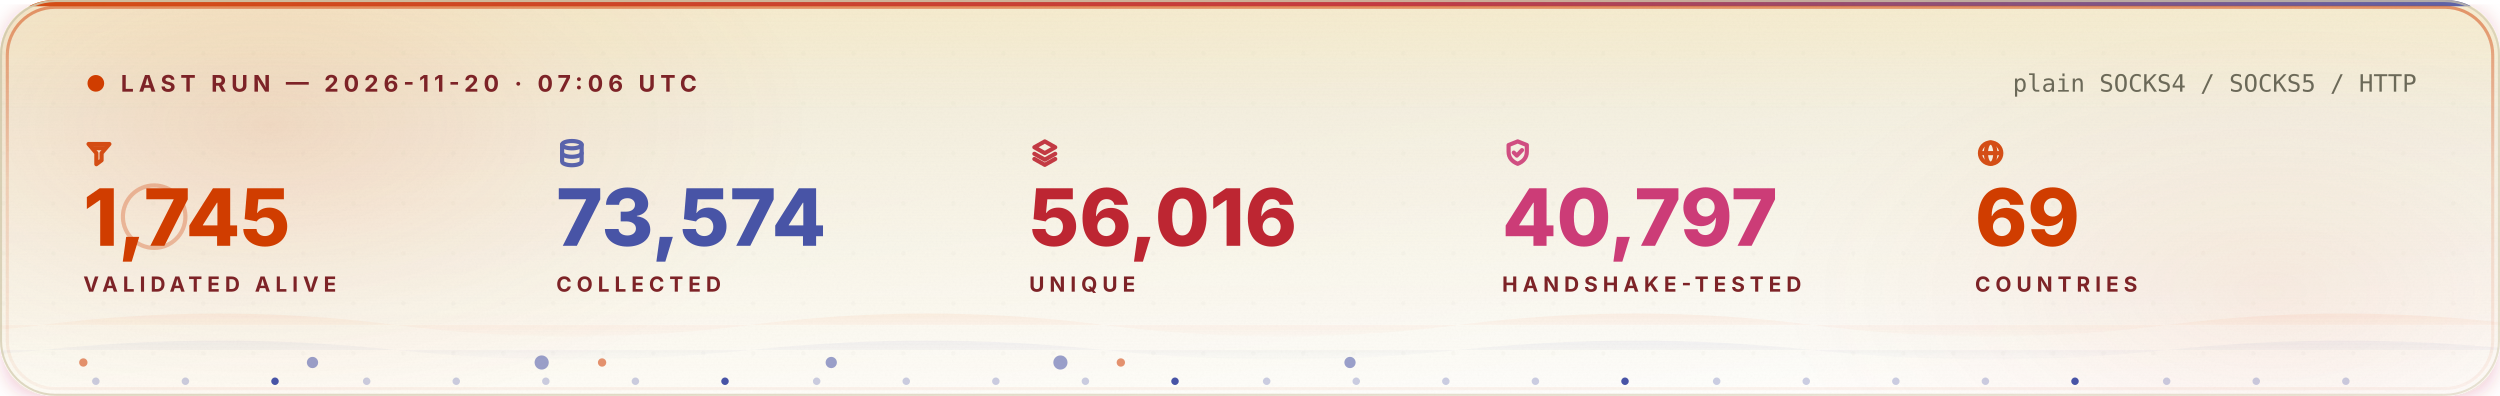
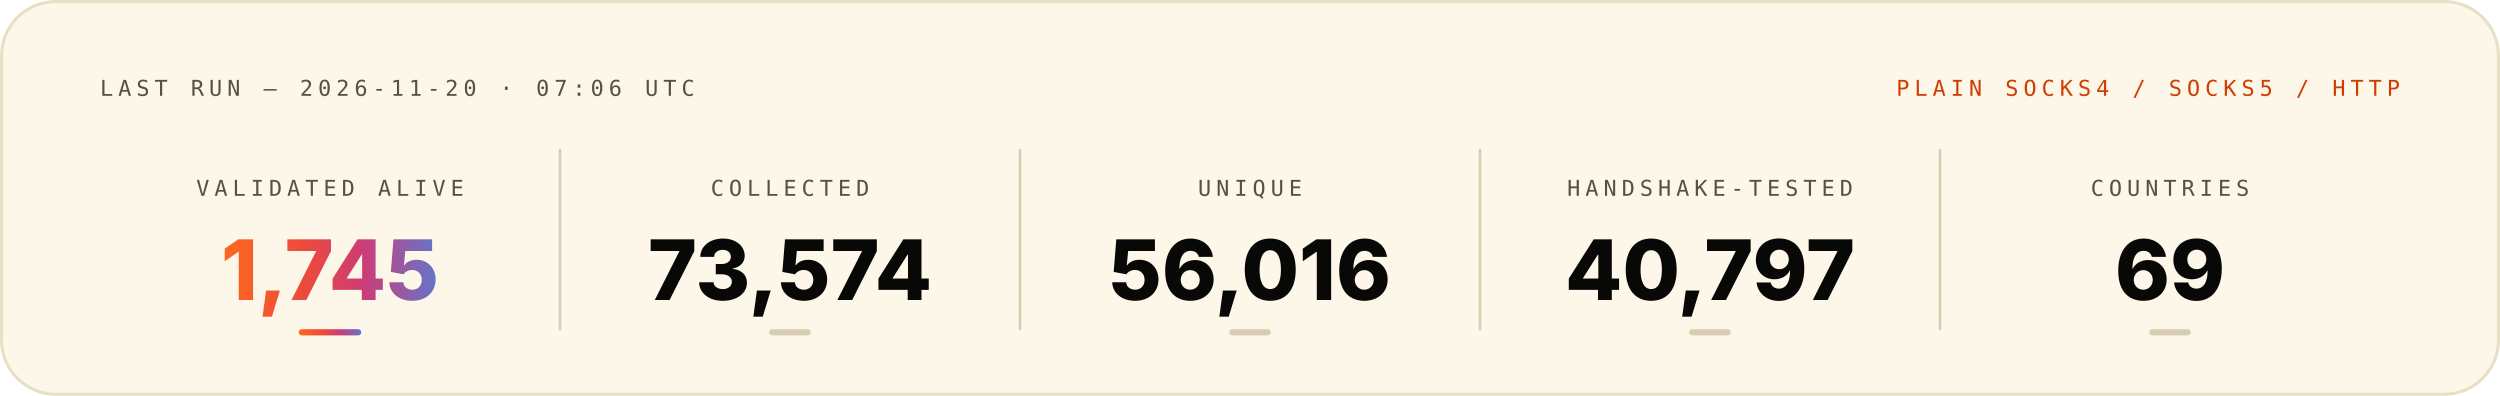
- <svg xmlns="http://www.w3.org/2000/svg" width="1200" height="190" viewBox="0 0 1200 190" role="img">
-   <defs>
-     <linearGradient id="bg-light" gradientUnits="objectBoundingBox" x1="0.0" y1="0.0" x2="1.0" y2="1.0">
-       <stop offset="0" stop-color="#FCF7E8" stop-opacity="1" />
-       <stop offset="1" stop-color="#FFFFFF" stop-opacity="1" />
-     </linearGradient>
-     <linearGradient id="tint-light" gradientUnits="objectBoundingBox" x1="0.0" y1="0.0" x2="0" y2="1">
-       <stop offset="0" stop-color="#E8E0C5" stop-opacity="0.6" />
-       <stop offset="1" stop-color="#E8E0C5" stop-opacity="0" />
-     </linearGradient>
-     <linearGradient id="inner-light" gradientUnits="objectBoundingBox" x1="0.0" y1="0.0" x2="0" y2="1">
-       <stop offset="0" stop-color="#FAECC5" stop-opacity="0.55" />
-       <stop offset="0.28" stop-color="#FAECC5" stop-opacity="0" />
-     </linearGradient>
-     <linearGradient id="topbar-light" gradientUnits="userSpaceOnUse" x1="0" y1="1.5" x2="1200" y2="1.5">
-       <stop offset="0" stop-color="#D03D00" stop-opacity="0.9" />
-       <stop offset="0.55" stop-color="#BD2632" stop-opacity="0.9" />
-       <stop offset="1" stop-color="#4854A6" stop-opacity="0.9" />
-     </linearGradient>
-     <linearGradient id="hero-light" gradientUnits="objectBoundingBox" x1="0.0" y1="0.0" x2="0" y2="1">
-       <stop offset="0" stop-color="#D03D00" stop-opacity="1" />
-       <stop offset="0.55" stop-color="#BD2632" stop-opacity="1" />
-       <stop offset="1" stop-color="#CC3C77" stop-opacity="1" />
-     </linearGradient>
-     <linearGradient id="word-light" gradientUnits="objectBoundingBox" x1="0" y1="0" x2="1" y2="0">
-       <stop offset="0" stop-color="#7D2327" stop-opacity="1" />
-       <stop offset="0.6" stop-color="#BD2632" stop-opacity="1" />
-       <stop offset="1" stop-color="#D03D00" stop-opacity="1" />
-     </linearGradient>
-     <linearGradient id="ib-light" gradientUnits="objectBoundingBox" x1="0.0" y1="0.0" x2="0" y2="1">
-       <stop offset="0" stop-color="#D03D00" stop-opacity="0.5" />
-       <stop offset="0.45" stop-color="#D03D00" stop-opacity="0.16" />
-       <stop offset="1" stop-color="#D03D00" stop-opacity="0.05" />
-     </linearGradient>
-     <linearGradient id="border-light" gradientUnits="objectBoundingBox" x1="0.0" y1="0.0" x2="1.0" y2="1.0">
-       <stop offset="0" stop-color="#D1C9AC" stop-opacity="0.9" />
-       <stop offset="1" stop-color="#D1C9AC" stop-opacity="0.495" />
-     </linearGradient>
-     <linearGradient id="div-light" gradientUnits="objectBoundingBox" x1="0.0" y1="0.0" x2="1" y2="0">
-       <stop offset="0" stop-color="#B4AE95" stop-opacity="0.4" />
-       <stop offset="1" stop-color="#B4AE95" stop-opacity="0.14" />
-     </linearGradient>
-     <radialGradient id="glow-light" cx="0.5" cy="0.5" r="0.5">
-       <stop offset="0" stop-color="#D03D00" stop-opacity="0.55" />
-       <stop offset="0.55" stop-color="#D03D00" stop-opacity="0.18" />
-       <stop offset="1" stop-color="#D03D00" stop-opacity="0" />
-     </radialGradient>
-     <linearGradient id="shine-light" gradientUnits="objectBoundingBox" x1="0.0" y1="0.0" x2="1" y2="0">
-       <stop offset="0" stop-color="#FC671F" stop-opacity="0" />
-       <stop offset="0.5" stop-color="#FC671F" stop-opacity="0.06" />
-       <stop offset="1" stop-color="#FC671F" stop-opacity="0" />
-     </linearGradient>
-     <linearGradient id="wavea-light" gradientUnits="objectBoundingBox" x1="0.0" y1="0.0" x2="0" y2="1">
-       <stop offset="0" stop-color="#FC671F" stop-opacity="0.09" />
-       <stop offset="1" stop-color="#FC671F" stop-opacity="0.018" />
-     </linearGradient>
-     <linearGradient id="waveb-light" gradientUnits="objectBoundingBox" x1="0.0" y1="0.0" x2="0" y2="1">
-       <stop offset="0" stop-color="#4854A6" stop-opacity="0.07" />
-       <stop offset="1" stop-color="#4854A6" stop-opacity="0.014" />
-     </linearGradient>
-     <pattern id="grid-light" width="24" height="24" patternUnits="userSpaceOnUse">
-       <circle cx="1.6" cy="1.6" r="1.05" fill="#B4AE95" />
-     </pattern>
-     <filter id="grain-light" x="0" y="0" width="100%" height="100%">
-       <feTurbulence type="fractalNoise" baseFrequency="0.9" numOctaves="2" stitchTiles="stitch" result="n" />
-       <feColorMatrix in="n" type="saturate" values="0" result="m" />
-       <feComposite in="m" in2="SourceGraphic" operator="in" />
-     </filter>
-     <filter id="shadow-light" x="-15%" y="-15%" width="130%" height="140%">
-       <feDropShadow dx="0" dy="10" stdDeviation="16" flood-color="#BD2632" flood-opacity="0.20" />
-       <feDropShadow dx="0" dy="2" stdDeviation="5" flood-color="#BD2632" flood-opacity="0.25" />
-     </filter>
-     <clipPath id="clip-light">
-       <rect x="0" y="0" width="1200" height="190" rx="26" />
-     </clipPath>
-   </defs>
-   <style>
-       @keyframes fl-light {
-         0% { transform: translateY(0); opacity: 0; }
-         12% { opacity: 0.85; }
-         80% { opacity: 0.45; }
-         100% { transform: translateY(-330px); opacity: 0; }
-       }
-       .pt-light { animation: fl-light 9s linear infinite; }
- 
-       @keyframes sw-light {
-         0%, 52% { transform: translateX(0) skewX(-20deg); }
-         100% { transform: translateX(1900px) skewX(-20deg); }
-       }
-       .sweep-light { animation: sw-light 7.5s ease-in-out infinite; }
- 
-       @keyframes wvm-light { to { transform: translateX(-170px); } }
-       .wv-light { animation: wvm-light 9s ease-in-out infinite alternate; }
-       .wv2-light { animation-duration: 14s; }
- 
-       @keyframes sp-light { to { transform: rotate(360deg); } }
-       .spin-light { transform-box: fill-box; transform-origin: center;
-                   animation: sp-light 8s linear infinite; }
-       .rev-light { animation-direction: reverse; }
- 
-       @keyframes bt-light { 50% { transform: scale(1.12); } }
-       .beat-light { transform-box: fill-box; transform-origin: center;
-                   animation: bt-light 2.4s ease-in-out infinite; }
- 
-       @keyframes gw-light { 50% { opacity: 0.55; } }
-       .glowG-light { animation: gw-light 3.2s ease-in-out infinite; }
- 
-       @keyframes shn-light {
-         0%, 46% { transform: translateX(-540px); }
-         100% { transform: translateX(1620px); }
-       }
-       .shn-light { animation: shn-light 5.5s ease-in-out infinite; }
- 
-       @keyframes bgl-light { 0%, 100% { opacity: 0.35; } 12% { opacity: 1; } }
-       .bgl-light { animation: bgl-light 2.2s ease-in-out infinite; }
- 
-       @keyframes dsh-light { to { stroke-dashoffset: -36; } }
-       .dash-light { stroke-dasharray: 8 10; animation: dsh-light 1.2s linear infinite; }
- 
-       @keyframes pk-light {
-         0% { transform: translateX(0); opacity: 0; }
-         10% { opacity: 1; }
-         88% { opacity: 1; }
-         100% { transform: translateX(var(--d, 200px)); opacity: 0; }
-       }
-       .pk-light { animation: pk-light 2.6s linear infinite; }
- 
-       @keyframes pkv-light {
-         0% { transform: translateY(0); opacity: 0; }
-         10% { opacity: 1; }
-         88% { opacity: 1; }
-         100% { transform: translateY(var(--dy, 40px)); opacity: 0; }
-       }
-       .pkv-light { animation: pkv-light 2.6s linear infinite; }
- 
-       @keyframes pls-light {
-         0% { transform: scale(0.55); opacity: 0.85; }
-         100% { transform: scale(2.4); opacity: 0; }
-       }
-       .pls-light { transform-box: fill-box; transform-origin: center;
-                  animation: pls-light 2.4s ease-out infinite; }
- 
-       @keyframes flt-light { 50% { transform: translateY(-6px); } }
-       .flt-light { animation: flt-light 6s ease-in-out infinite; }
- 
-       @keyframes grw-light { from { transform: scaleX(0); } }
-       .grow-light { transform-box: fill-box; transform-origin: left center;
-                   animation: grw-light 1.5s 0.2s ease-out both; }
- 
-       @media (prefers-reduced-motion: reduce) {
-         .pt-light,.sweep-light,.wv-light,.spin-light,.rev-light,.beat-light,.glowG-light,.shn-light,.bgl-light,.dash-light,.pk-light,.pkv-light,.pls-light,.flt-light,.grow-light { animation: none; }
-       }
-     </style>
-   <g filter="url(#shadow-light)">
-     <rect width="1200" height="190" rx="26" fill="#FCF7E8" />
+ <svg xmlns="http://www.w3.org/2000/svg" width="1200" height="190" viewBox="0 0 1200 190" role="img" font-family="Space Grotesk, Inter, system-ui, -apple-system, Segoe UI, sans-serif">
+   <style>.m-fade{animation:vf .7s ease-out both}.m-grow{transform-box:fill-box;transform-origin:left center;animation:vg .9s cubic-bezier(.2,.7,.2,1) both}.m-dash{animation:vm 26s linear infinite}.m-beat{animation:vb 2.6s ease-in-out infinite;transform-box:fill-box;transform-origin:center}@keyframes vf{from{opacity:0}to{opacity:1}}@keyframes vg{from{transform:scaleX(0)}to{transform:scaleX(1)}}@keyframes vm{to{stroke-dashoffset:-320}}@keyframes vb{0%,86%,100%{transform:scale(1)}90%{transform:scale(1.05)}95%{transform:scale(1.01)}}@media (prefers-reduced-motion:reduce){.m-fade,.m-grow,.m-dash,.m-beat{animation:none}}</style>
+   <linearGradient id="brand-light" x1="0" y1="0" x2="1" y2="0">
+     <stop offset="0" stop-color="#FC671F" />
+     <stop offset="0.38" stop-color="#ED4A3B" />
+     <stop offset="0.66" stop-color="#CC3C77" />
+     <stop offset="1" stop-color="#6574C9" />
+   </linearGradient>
+   <rect x="0.75" y="0.75" width="1198.5" height="188.5" rx="26" fill="#FCF7E8" stroke="#E8E0C5" stroke-width="1.5" />
+   <g class="m-fade" style="animation-delay:0.00s">
+     <text x="48" y="46" font-size="10.5" font-weight="500" font-family="IBM Plex Mono, ui-monospace, SFMono-Regular, Menlo, monospace" letter-spacing="2.4" fill="#545242">LAST RUN — 2026-11-20 · 07:06 UTC</text>
+     <text x="1152" y="46" font-size="10.5" font-weight="500" font-family="IBM Plex Mono, ui-monospace, SFMono-Regular, Menlo, monospace" letter-spacing="2.4" text-anchor="end" fill="#D03D00">PLAIN SOCKS4 / SOCKS5 / HTTP</text>
  </g>
-   <g clip-path="url(#clip-light)">
-     <rect width="1200" height="190" fill="url(#bg-light)" />
-     <rect width="1200" height="190" fill="url(#tint-light)" />
-     <rect width="1200" height="190" fill="url(#inner-light)" />
-     <rect width="1200" height="190" fill="url(#grid-light)" opacity="0.05" />
-     <rect width="1200" height="190" fill="#080806" filter="url(#grain-light)" opacity="0.045" />
-     <ellipse cx="130" cy="60" rx="260" ry="140" fill="url(#glow-light)" opacity="0.22" />
-     <ellipse cx="1090" cy="140" rx="240" ry="130" fill="url(#glow-light)" opacity="0.14" />
-     <path class="wv-light" d="M -320 156 q 85.0 -11 170 0 q 85.0 11 170 0 q 85.0 -11 170 0 q 85.0 11 170 0 q 85.0 -11 170 0 q 85.0 11 170 0 q 85.0 -11 170 0 q 85.0 11 170 0 q 85.0 -11 170 0 q 85.0 11 170 0 q 85.0 -11 170 0 q 85.0 11 170 0 q 85.0 -11 170 0" fill="url(#wavea-light)" opacity="0.8" />
-     <path class="wv-light wv2-light" d="M -320 168 q 85.0 -9 170 0 q 85.0 9 170 0 q 85.0 -9 170 0 q 85.0 9 170 0 q 85.0 -9 170 0 q 85.0 9 170 0 q 85.0 -9 170 0 q 85.0 9 170 0 q 85.0 -9 170 0 q 85.0 9 170 0 q 85.0 -9 170 0 q 85.0 9 170 0 q 85.0 -9 170 0" fill="url(#waveb-light)" opacity="0.9" />
-     <rect width="1200" height="3" fill="url(#topbar-light)" />
-     <g class="sweep-light">
-       <rect x="-320" y="-60" width="230" height="310" fill="url(#shine-light)" opacity="0.75" />
-     </g>
-     <circle class="pt-light" cx="40" cy="174" r="2.0" fill="#D03D00" opacity="0.55" style="animation-duration:8.0s;animation-delay:-0.0s" />
-     <circle class="pt-light" cx="150" cy="174" r="2.7" fill="#4854A6" opacity="0.55" style="animation-duration:9.7s;animation-delay:-0.9s" />
-     <circle class="pt-light" cx="260" cy="174" r="3.4" fill="#4854A6" opacity="0.55" style="animation-duration:11.4s;animation-delay:-1.8s" />
-     <circle class="pt-light" cx="289" cy="174" r="2.0" fill="#D03D00" opacity="0.55" style="animation-duration:13.1s;animation-delay:-2.7s" />
-     <circle class="pt-light" cx="399" cy="174" r="2.7" fill="#4854A6" opacity="0.55" style="animation-duration:8.0s;animation-delay:-3.6s" />
-     <circle class="pt-light" cx="509" cy="174" r="3.4" fill="#4854A6" opacity="0.55" style="animation-duration:9.7s;animation-delay:-4.5s" />
-     <circle class="pt-light" cx="538" cy="174" r="2.0" fill="#D03D00" opacity="0.55" style="animation-duration:11.4s;animation-delay:-5.4s" />
-     <circle class="pt-light" cx="648" cy="174" r="2.7" fill="#4854A6" opacity="0.55" style="animation-duration:13.1s;animation-delay:-6.3s" />
-     <circle cx="46" cy="183" r="1.8" fill="#4854A6" opacity="0.28" />
-     <circle cx="89" cy="183" r="1.8" fill="#4854A6" opacity="0.28" />
-     <circle class="bgl-light" cx="132" cy="183" r="1.8" fill="#4854A6" style="animation-delay:-0.46s" />
-     <circle cx="176" cy="183" r="1.8" fill="#4854A6" opacity="0.28" />
-     <circle cx="219" cy="183" r="1.8" fill="#4854A6" opacity="0.28" />
-     <circle cx="262" cy="183" r="1.8" fill="#4854A6" opacity="0.28" />
-     <circle cx="305" cy="183" r="1.8" fill="#4854A6" opacity="0.28" />
-     <circle class="bgl-light" cx="348" cy="183" r="1.8" fill="#4854A6" style="animation-delay:-1.61s" />
-     <circle cx="392" cy="183" r="1.8" fill="#4854A6" opacity="0.28" />
-     <circle cx="435" cy="183" r="1.8" fill="#4854A6" opacity="0.28" />
-     <circle cx="478" cy="183" r="1.8" fill="#4854A6" opacity="0.28" />
-     <circle cx="521" cy="183" r="1.8" fill="#4854A6" opacity="0.28" />
-     <circle class="bgl-light" cx="564" cy="183" r="1.8" fill="#4854A6" style="animation-delay:-2.76s" />
-     <circle cx="608" cy="183" r="1.8" fill="#4854A6" opacity="0.28" />
-     <circle cx="651" cy="183" r="1.8" fill="#4854A6" opacity="0.28" />
-     <circle cx="694" cy="183" r="1.8" fill="#4854A6" opacity="0.28" />
-     <circle cx="737" cy="183" r="1.8" fill="#4854A6" opacity="0.28" />
-     <circle class="bgl-light" cx="780" cy="183" r="1.8" fill="#4854A6" style="animation-delay:-3.91s" />
-     <circle cx="824" cy="183" r="1.8" fill="#4854A6" opacity="0.28" />
-     <circle cx="867" cy="183" r="1.8" fill="#4854A6" opacity="0.28" />
-     <circle cx="910" cy="183" r="1.8" fill="#4854A6" opacity="0.28" />
-     <circle cx="953" cy="183" r="1.8" fill="#4854A6" opacity="0.28" />
-     <circle class="bgl-light" cx="996" cy="183" r="1.8" fill="#4854A6" style="animation-delay:-5.06s" />
-     <circle cx="1040" cy="183" r="1.8" fill="#4854A6" opacity="0.28" />
-     <circle cx="1083" cy="183" r="1.8" fill="#4854A6" opacity="0.28" />
-     <circle cx="1126" cy="183" r="1.8" fill="#4854A6" opacity="0.28" />
+   <g class="m-fade" style="animation-delay:0.10s">
+     <text x="158.4" y="94" font-size="10.5" font-weight="500" font-family="IBM Plex Mono, ui-monospace, SFMono-Regular, Menlo, monospace" letter-spacing="2.4" text-anchor="middle" fill="#545242">VALIDATED ALIVE</text>
+     <text class="m-beat" x="158.4" y="144" font-size="40" font-weight="800" font-family="Space Grotesk, Inter, system-ui, -apple-system, Segoe UI, sans-serif" text-anchor="middle" fill="url(#brand-light)">1,745</text>
+     <rect x="143.4" y="158" width="30" height="3" rx="1.5" fill="url(#brand-light)" opacity="1.0" />
  </g>
-   <rect x="3.5" y="3.5" width="1193" height="183" rx="23" fill="none" stroke="url(#ib-light)" stroke-width="1.5" />
-   <rect x="0.5" y="0.5" width="1199" height="189" rx="26" fill="none" stroke="url(#border-light)" stroke-width="1" />
-   <circle class="bgl-light" cx="46.0" cy="40.0" r="4" fill="#D03D00" />
-   <text x="58" y="44" font-family="Space Grotesk, Inter, system-ui, -apple-system, Segoe UI, sans-serif" font-size="11" font-weight="700" fill="#7D2327" text-anchor="start" letter-spacing="2.4">LAST RUN — 2026-11-20 · 07:06 UTC</text>
-   <text x="1160" y="44" font-family="IBM Plex Mono, ui-monospace, SFMono-Regular, Menlo, monospace" font-size="11.5" font-weight="500" fill="#545242" text-anchor="end" opacity="0.85">plain SOCKS4 / SOCKS5 / HTTP</text>
-   <g class="pls-light" style="animation-delay:0s">
-     <circle cx="74" cy="104" r="15" fill="none" stroke="#D03D00" stroke-width="2" opacity="0.3" />
+   <g class="m-fade" style="animation-delay:0.22s">
+     <text x="379.2" y="94" font-size="10.5" font-weight="500" font-family="IBM Plex Mono, ui-monospace, SFMono-Regular, Menlo, monospace" letter-spacing="2.4" text-anchor="middle" fill="#545242">COLLECTED</text>
+     <text x="379.2" y="144" font-size="40" font-weight="800" font-family="Space Grotesk, Inter, system-ui, -apple-system, Segoe UI, sans-serif" text-anchor="middle" fill="#080806">73,574</text>
+     <rect x="369.2" y="158" width="20" height="3" rx="1.5" fill="#D1C9AC" opacity="0.9" />
  </g>
-   <g transform="translate(40.0,66.0) scale(0.625)" fill="none" stroke="#D03D00" stroke-width="3.20" stroke-linecap="round" stroke-linejoin="round" opacity="0.9">
-     <path d="M4 5 H20 L14 12 V17.5 L10 20.5 V12 Z" />
-     <path d="M7.5 8.2 H16.5" />
+   <line x1="268.8" y1="72" x2="268.8" y2="158" stroke="#D1C9AC" stroke-opacity="0.9" stroke-width="1.2" stroke-linecap="round" />
+   <g class="m-fade" style="animation-delay:0.34s">
+     <text x="600.0" y="94" font-size="10.5" font-weight="500" font-family="IBM Plex Mono, ui-monospace, SFMono-Regular, Menlo, monospace" letter-spacing="2.4" text-anchor="middle" fill="#545242">UNIQUE</text>
+     <text x="600.0" y="144" font-size="40" font-weight="800" font-family="Space Grotesk, Inter, system-ui, -apple-system, Segoe UI, sans-serif" text-anchor="middle" fill="#080806">56,016</text>
+     <rect x="590.0" y="158" width="20" height="3" rx="1.5" fill="#D1C9AC" opacity="0.9" />
  </g>
-   <text x="40" y="118" font-family="Space Grotesk, Inter, system-ui, -apple-system, Segoe UI, sans-serif" font-size="38" font-weight="800" fill="#D03D00" class="beat-light">1,745</text>
-   <text x="40" y="140" font-family="Space Grotesk, Inter, system-ui, -apple-system, Segoe UI, sans-serif" font-size="10" font-weight="700" fill="#7D2327" text-anchor="start" letter-spacing="2.4">VALIDATED ALIVE</text>
-   <g transform="translate(267.0,66.0) scale(0.625)" fill="none" stroke="#4854A6" stroke-width="3.20" stroke-linecap="round" stroke-linejoin="round" opacity="0.9">
-     <ellipse cx="12" cy="5.5" rx="7.5" ry="2.8" />
-     <path d="M4.5 5.5 V18.5 C4.5 20 7.9 21.3 12 21.3 C16.1 21.3 19.5 20 19.5 18.5 V5.5" />
-     <path d="M4.5 12 C4.5 13.5 7.9 14.8 12 14.8 C16.1 14.8 19.5 13.5 19.5 12" />
+   <line x1="489.6" y1="72" x2="489.6" y2="158" stroke="#D1C9AC" stroke-opacity="0.9" stroke-width="1.2" stroke-linecap="round" />
+   <g class="m-fade" style="animation-delay:0.46s">
+     <text x="820.8" y="94" font-size="10.5" font-weight="500" font-family="IBM Plex Mono, ui-monospace, SFMono-Regular, Menlo, monospace" letter-spacing="2.4" text-anchor="middle" fill="#545242">HANDSHAKE-TESTED</text>
+     <text x="820.8" y="144" font-size="40" font-weight="800" font-family="Space Grotesk, Inter, system-ui, -apple-system, Segoe UI, sans-serif" text-anchor="middle" fill="#080806">40,797</text>
+     <rect x="810.8" y="158" width="20" height="3" rx="1.5" fill="#D1C9AC" opacity="0.9" />
  </g>
-   <text x="267" y="118" font-family="Space Grotesk, Inter, system-ui, -apple-system, Segoe UI, sans-serif" font-size="38" font-weight="800" fill="#4854A6">73,574</text>
-   <text x="267" y="140" font-family="Space Grotesk, Inter, system-ui, -apple-system, Segoe UI, sans-serif" font-size="10" font-weight="700" fill="#7D2327" text-anchor="start" letter-spacing="2.4">COLLECTED</text>
-   <line x1="259.0" y1="62" x2="259.0" y2="138" stroke="url(#div-light)" stroke-width="1" />
-   <g transform="translate(494.0,66.0) scale(0.625)" fill="none" stroke="#BD2632" stroke-width="3.20" stroke-linecap="round" stroke-linejoin="round" opacity="0.9">
-     <path d="M12 3 L20 7.5 L12 12 L4 7.5 Z" />
-     <path d="M4 12.5 L12 17 L20 12.5" />
-     <path d="M4 16.5 L12 21 L20 16.5" />
+   <line x1="710.4" y1="72" x2="710.4" y2="158" stroke="#D1C9AC" stroke-opacity="0.9" stroke-width="1.2" stroke-linecap="round" />
+   <g class="m-fade" style="animation-delay:0.58s">
+     <text x="1041.6" y="94" font-size="10.5" font-weight="500" font-family="IBM Plex Mono, ui-monospace, SFMono-Regular, Menlo, monospace" letter-spacing="2.4" text-anchor="middle" fill="#545242">COUNTRIES</text>
+     <text x="1041.6" y="144" font-size="40" font-weight="800" font-family="Space Grotesk, Inter, system-ui, -apple-system, Segoe UI, sans-serif" text-anchor="middle" fill="#080806">69</text>
+     <rect x="1031.6" y="158" width="20" height="3" rx="1.5" fill="#D1C9AC" opacity="0.9" />
  </g>
-   <text x="494" y="118" font-family="Space Grotesk, Inter, system-ui, -apple-system, Segoe UI, sans-serif" font-size="38" font-weight="800" fill="#BD2632">56,016</text>
-   <text x="494" y="140" font-family="Space Grotesk, Inter, system-ui, -apple-system, Segoe UI, sans-serif" font-size="10" font-weight="700" fill="#7D2327" text-anchor="start" letter-spacing="2.4">UNIQUE</text>
-   <line x1="486.0" y1="62" x2="486.0" y2="138" stroke="url(#div-light)" stroke-width="1" />
-   <g transform="translate(721.0,66.0) scale(0.625)" fill="none" stroke="#CC3C77" stroke-width="3.20" stroke-linecap="round" stroke-linejoin="round" opacity="0.9">
-     <path d="M12 3 L19 5.8 V11 C19 15.6 16.1 18.6 12 20.2 C7.9 18.6 5 15.6 5 11 V5.8 Z" />
-     <path d="M9 11.6 L11.3 13.9 L15.3 9.7" />
-   </g>
-   <text x="721" y="118" font-family="Space Grotesk, Inter, system-ui, -apple-system, Segoe UI, sans-serif" font-size="38" font-weight="800" fill="#CC3C77">40,797</text>
-   <text x="721" y="140" font-family="Space Grotesk, Inter, system-ui, -apple-system, Segoe UI, sans-serif" font-size="10" font-weight="700" fill="#7D2327" text-anchor="start" letter-spacing="2.4">HANDSHAKE-TESTED</text>
-   <line x1="713.0" y1="62" x2="713.0" y2="138" stroke="url(#div-light)" stroke-width="1" />
-   <g transform="translate(948.0,66.0) scale(0.625)" fill="none" stroke="#D03D00" stroke-width="3.20" stroke-linecap="round" stroke-linejoin="round" opacity="0.9">
-     <circle cx="12" cy="12" r="8.2" />
-     <ellipse cx="12" cy="12" rx="3.6" ry="8.2" />
-     <path d="M4.4 12 H19.6" />
-   </g>
-   <text x="948" y="118" font-family="Space Grotesk, Inter, system-ui, -apple-system, Segoe UI, sans-serif" font-size="38" font-weight="800" fill="#D03D00">69</text>
-   <text x="948" y="140" font-family="Space Grotesk, Inter, system-ui, -apple-system, Segoe UI, sans-serif" font-size="10" font-weight="700" fill="#7D2327" text-anchor="start" letter-spacing="2.4">COUNTRIES</text>
-   <line x1="940.0" y1="62" x2="940.0" y2="138" stroke="url(#div-light)" stroke-width="1" />
+   <line x1="931.2" y1="72" x2="931.2" y2="158" stroke="#D1C9AC" stroke-opacity="0.9" stroke-width="1.2" stroke-linecap="round" />
</svg>
